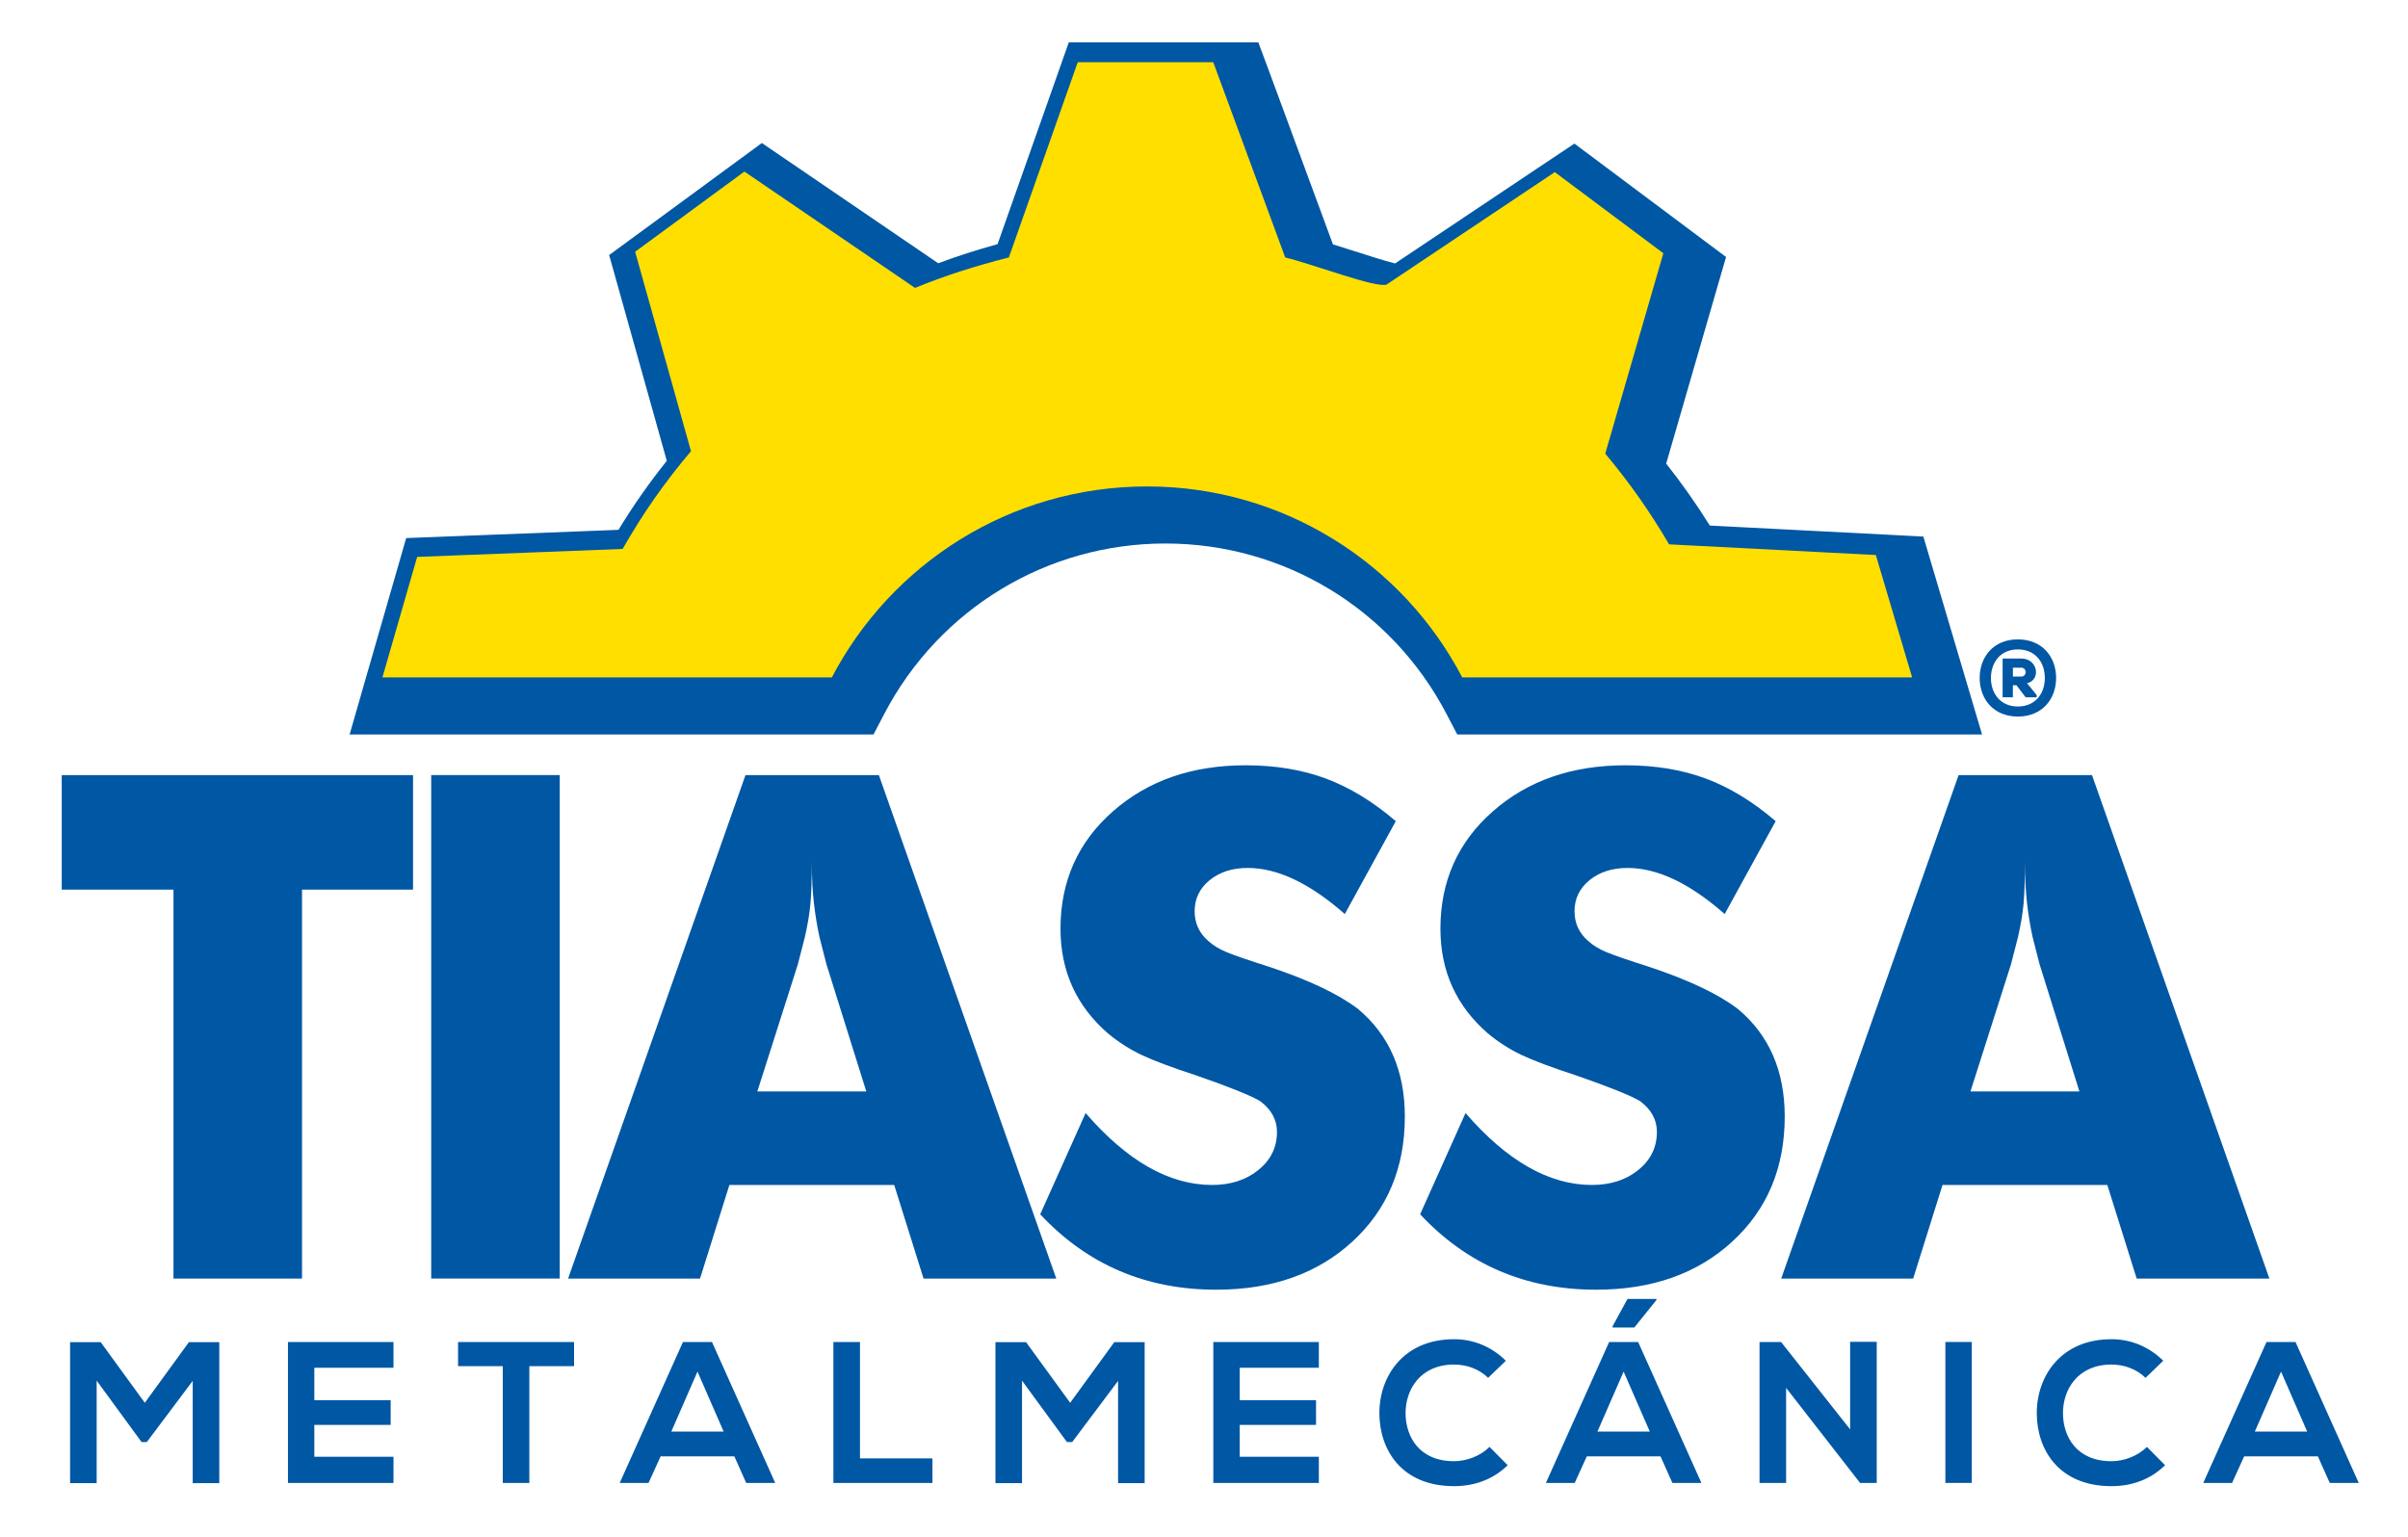
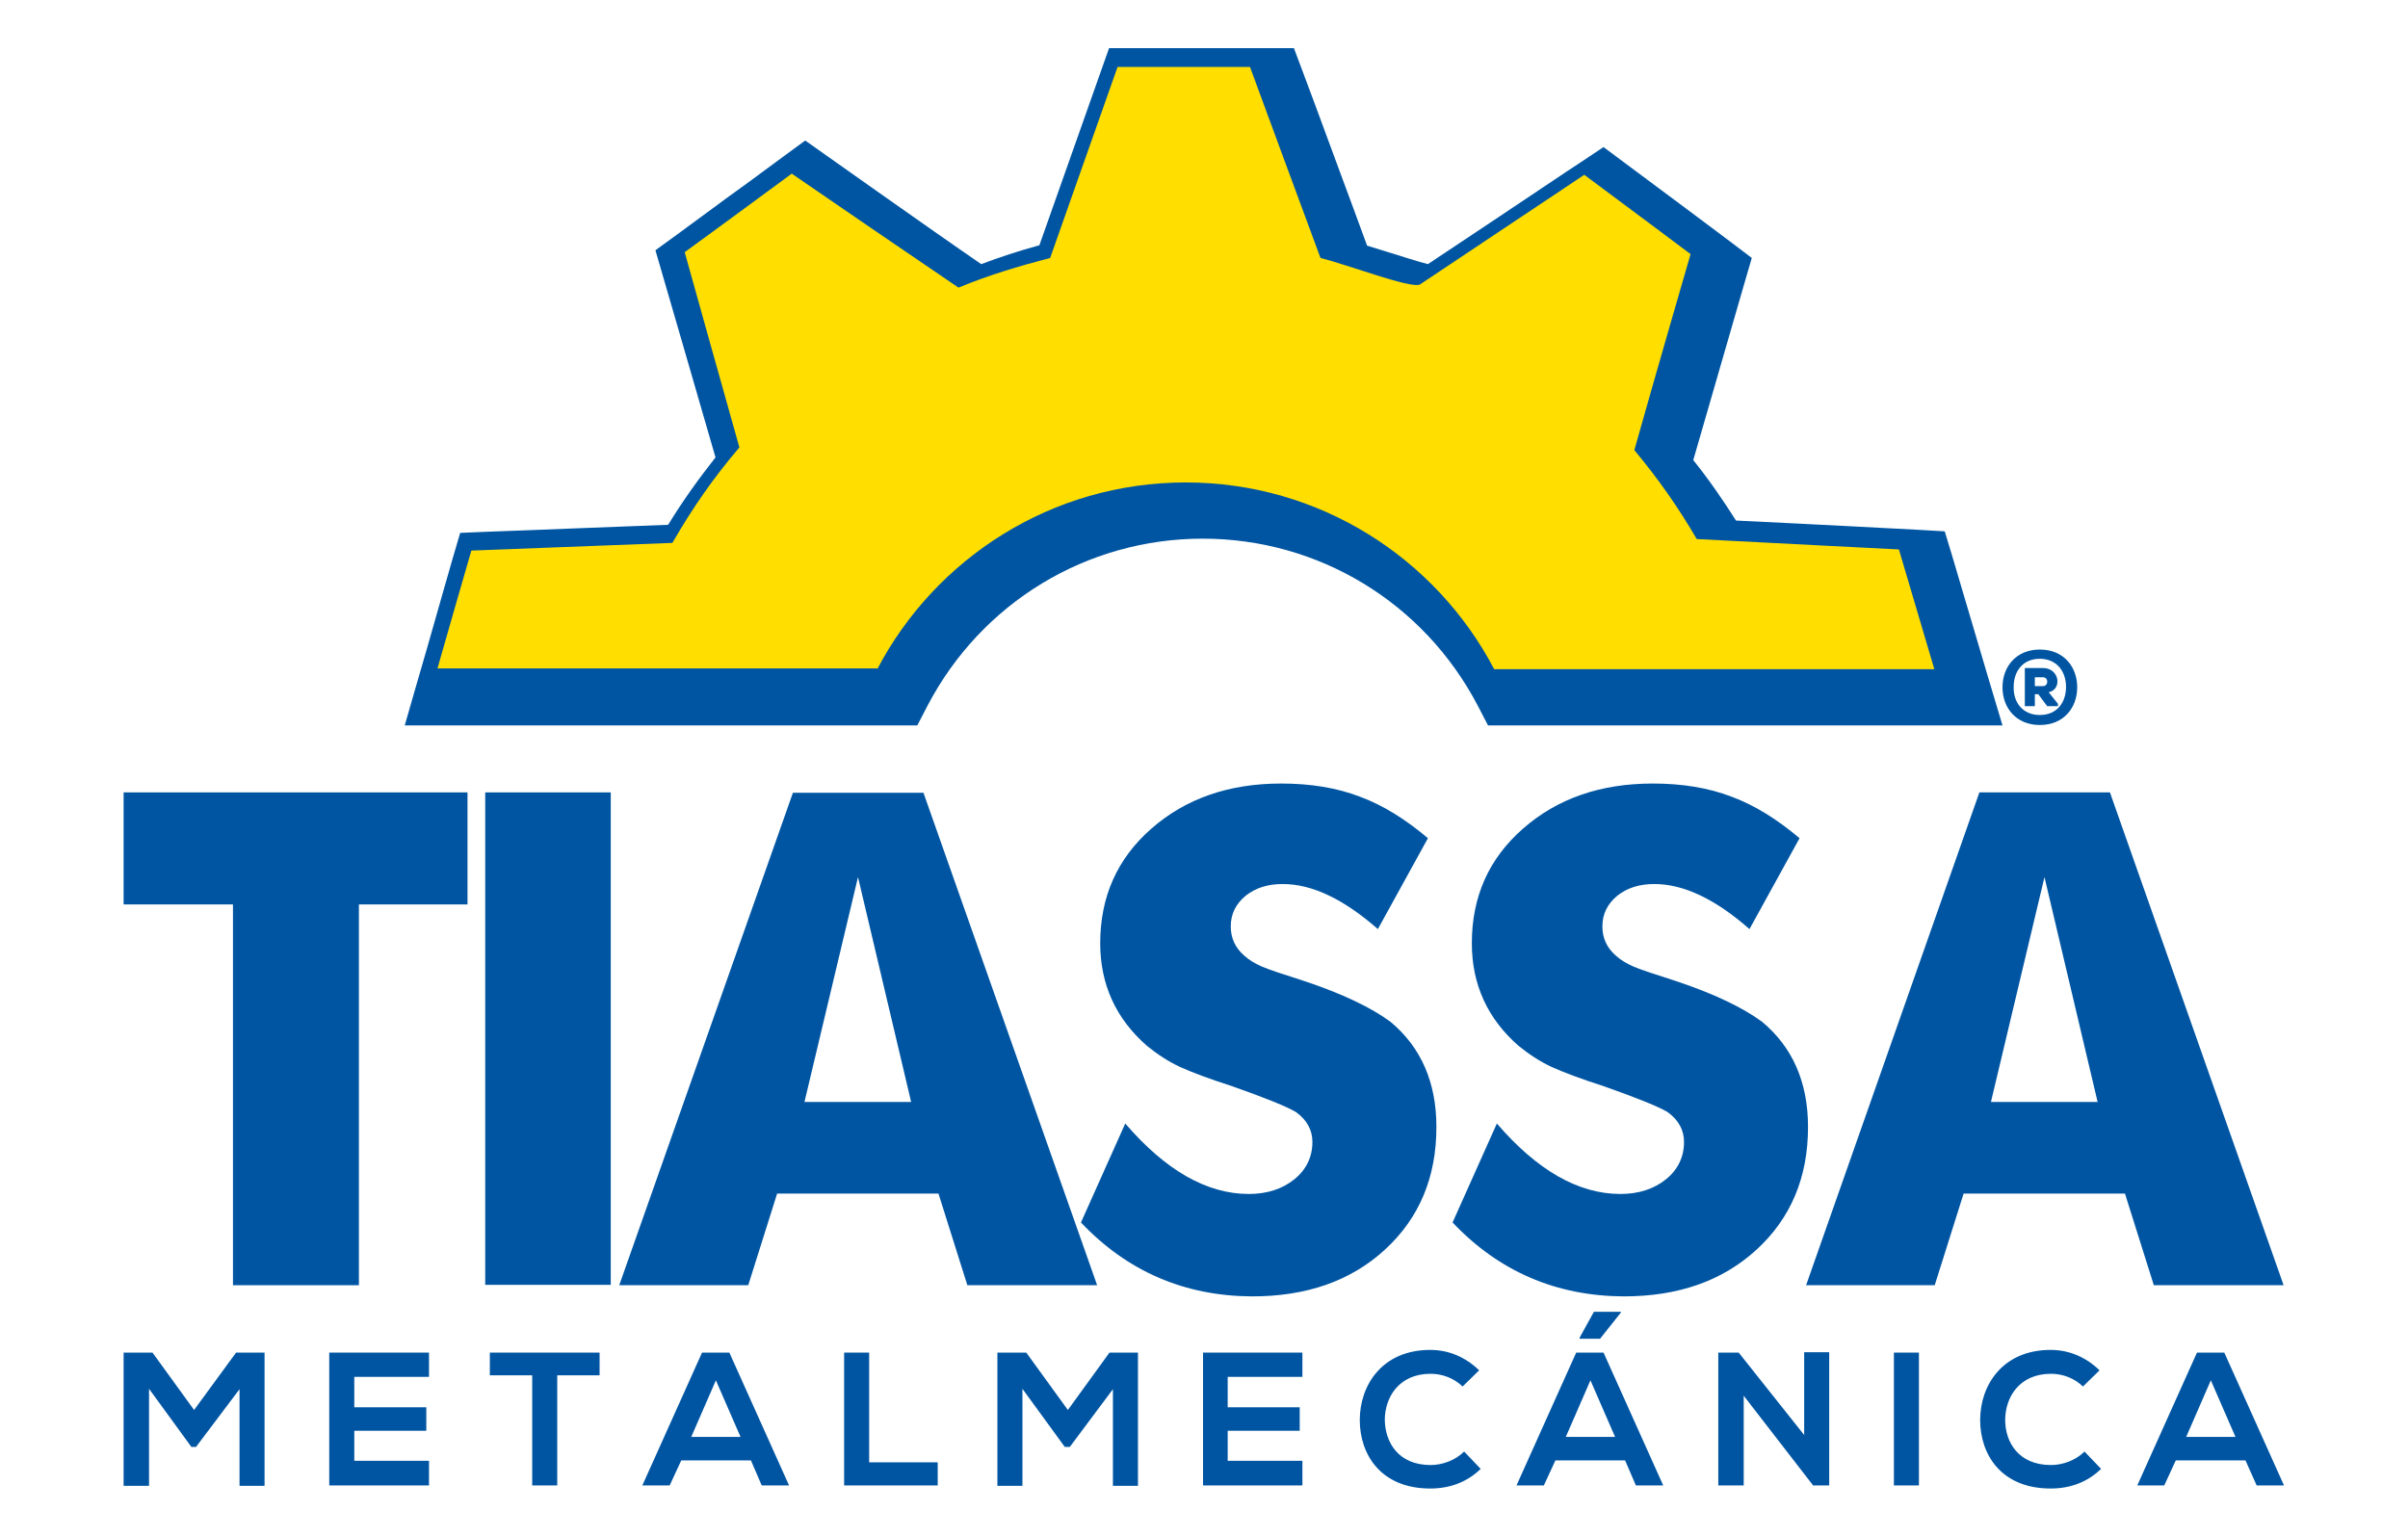
- <svg xmlns="http://www.w3.org/2000/svg" version="1.1" id="Layer_1" x="0px" y="0px" viewBox="0 0 625.26 399.03" enable-background="new 0 0 625.26 399.03" xml:space="preserve">
+ <svg xmlns="http://www.w3.org/2000/svg" version="1.1" id="Layer_1" x="0px" y="0px" viewBox="0 0 625.3 399" style="enable-background:new 0 0 625.3 399;" xml:space="preserve">
+   <style type="text/css">
+ 	.st0{fill:#0055A2;}
+ 	.st1{fill:#FFDE00;}
+ </style>
  <g>
-     <g>
-       <path fill="#0057A4" d="M381.4,185.77l-1.4-2.68c-15.13-28.93-44.79-46.91-77.41-46.91s-62.28,17.97-77.41,46.91l-1.4,2.68H97.42    l11.85-41.16l3.61-0.14c15.46-0.6,32.44-1.26,50.6-1.96c4.64-7.85,9.43-14.69,15.16-21.67l-14.73-52.61l34.01-24.96    c0,0,31.21,21.28,45.03,30.71c6.27-2.46,12.47-4.46,19.91-6.44c6.53-18.53,17.01-48.2,17.01-48.2l1.18-3.34h42.2    c0,0,14.12,38.28,19.01,51.55c2.33,0.67,5.06,1.54,7.9,2.45c4.01,1.28,10.44,3.35,13.07,3.77c13.51-9.04,27-18.05,39.45-26.37    l5.94-3.97l2.83,2.11c8.95,6.68,28.18,21.07,28.18,21.07l2.77,2.07l-15.31,52.83c5.25,6.47,9.67,12.75,13.97,19.85    c19.62,1,51.02,2.63,51.02,2.63l3.53,0.18l12.32,41.59H381.4z" />
-       <path fill="#0057A4" d="M319.77,21c5.72,15.5,11.99,32.52,18.69,50.71c6.73,1.63,21.31,7.14,25.51,7.14    c0.36,0,0.64-0.04,0.84-0.13c15-10.04,30.02-20.07,43.65-29.18c8.94,6.68,28.18,21.07,28.18,21.07s-9.67,33.39-15.08,52.04    c6.44,7.72,11.55,14.99,16.58,23.56c19.28,0.98,53.68,2.77,53.68,2.77s6.05,20.44,9.42,31.78H384.43    c-15.41-29.47-46.28-49.59-81.84-49.59c-35.57,0-66.43,20.12-81.84,49.59H104.06c2.92-10.15,6.17-21.41,9.02-31.3    c16.23-0.64,34.14-1.33,53.35-2.07c5.38-9.39,10.83-17.19,17.75-25.38c-5.21-18.58-10.07-35.97-14.5-51.8    c9.03-6.63,19.36-14.21,28.37-20.82c13.51,9.21,28.4,19.36,44.31,30.21c8.25-3.37,15.73-5.7,24.36-7.91    C273.12,53.49,284.59,21,284.59,21S308.57,21,319.77,21 M326.74,11h-6.97h-35.18h-7.07l-2.35,6.67c0,0-9.58,27.15-16.14,45.73    c-5.58,1.55-10.52,3.14-15.41,4.97c-11.91-8.13-23.22-15.83-33.77-23.03l-6.18-4.21l-5.85-3.99l-5.7,4.19    c-4.6,3.38-9.55,7.01-14.49,10.64l-13.88,10.18l-5.58,4.09l1.87,6.66l5.58,19.93c2.41,8.61,4.92,17.57,7.52,26.85    c-4.62,5.78-8.66,11.55-12.55,17.92c-17.15,0.66-33.21,1.29-47.9,1.86l-7.22,0.28l-2,6.95c-1.5,5.21-3.11,10.8-4.73,16.41    c-1.45,5.04-2.91,10.09-4.29,14.89l-3.67,12.76h13.28h116.69h6.06l2.81-5.37c14.27-27.28,42.23-44.23,72.98-44.23    s58.71,16.95,72.98,44.23l2.81,5.37h6.06h116.82h13.39l-3.81-12.84c-3.36-11.34-9.42-31.78-9.42-31.78l-2.01-6.78l-7.06-0.37    c0,0-28.73-1.49-48.39-2.49c-3.53-5.65-7.18-10.84-11.33-16.09l13.62-47.02l1.93-6.64l-5.54-4.14c0,0-19.24-14.4-28.18-21.08    l-5.66-4.23l-5.88,3.93l-3.54,2.36c-11.76,7.86-24.43,16.32-37.15,24.84c-2.86-0.73-7.48-2.21-10.53-3.19    c-1.94-0.62-3.83-1.23-5.6-1.77c-4.85-13.15-9.46-25.67-13.79-37.4l-3.15-8.53L326.74,11L326.74,11z" />
-     </g>
-     <path fill="#FFDF00" d="M216,175.92c15.41-29.47,46.28-49.59,81.84-49.59s66.43,20.12,81.84,49.59H496.5   c-3.36-11.34-9.42-31.78-9.42-31.78s-34.4-1.78-53.68-2.77c-5.04-8.57-10.14-15.84-16.58-23.56c5.4-18.66,15.08-52.04,15.08-52.04   s-19.23-14.39-28.18-21.07c-13.63,9.11-28.64,19.14-43.65,29.18c-2.5,1.09-19.05-5.24-26.35-7.02   c-6.7-18.19-12.98-35.21-18.69-50.71c-11.2,0-35.18,0-35.18,0s-11.47,32.49-17.89,50.71c-8.63,2.21-16.11,4.54-24.36,7.91   c-15.91-10.85-30.79-21-44.31-30.21c-9.01,6.61-19.34,14.19-28.37,20.82c4.43,15.83,9.3,33.22,14.5,51.8   c-6.92,8.19-12.37,15.98-17.75,25.38c-19.2,0.74-37.11,1.43-53.35,2.07c-2.84,9.89-6.1,21.15-9.02,31.3H216z" />
-     <g>
-       <g>
-         <path fill="#0057A4" d="M16.03,231.04v-29.74h91.22v29.74H78.42v101.01H45.05V231.04H16.03z" />
-         <path fill="#0057A4" d="M111.97,332.05V201.29h33.37v130.75H111.97z" />
-         <path fill="#0057A4" d="M147.51,332.05l46.06-130.75h34.64l46.06,130.75h-34.46l-7.62-24.3h-42.8l-7.62,24.3H147.51z      M207.17,250.44l-10.52,33.01h28.29l-10.34-33.01l-1.81-7.07c-0.61-2.78-1.09-5.71-1.45-8.8c-0.36-3.08-0.54-6.68-0.54-10.79     c0,4.6-0.12,8.22-0.36,10.88c-0.24,2.66-0.73,5.56-1.45,8.7L207.17,250.44z" />
-         <path fill="#0057A4" d="M270.1,315.36l11.79-26.3c10.76,12.45,21.7,18.68,32.82,18.68c4.83,0,8.86-1.3,12.06-3.9     c3.2-2.6,4.81-5.89,4.81-9.88c0-3.14-1.45-5.8-4.35-7.98c-2.42-1.45-7.98-3.69-16.68-6.71c-6.29-2.05-10.97-3.81-14.05-5.26     c-3.08-1.45-6.02-3.32-8.8-5.62c-8.22-7.13-12.33-16.2-12.33-27.2c0-12.33,4.53-22.49,13.6-30.47     c9.07-7.98,20.55-11.97,34.46-11.97c7.74,0,14.69,1.15,20.86,3.45c6.17,2.3,12.21,5.98,18.14,11.06l-13.24,24.12     c-9.07-7.98-17.47-11.97-25.21-11.97c-3.99,0-7.29,1.06-9.88,3.17c-2.6,2.12-3.9,4.81-3.9,8.07c0,3.15,1.21,5.74,3.63,7.8     c1.21,1.09,2.75,2.03,4.62,2.81c1.87,0.79,5.65,2.09,11.33,3.9c10.16,3.39,17.77,7.01,22.85,10.88     c8.1,6.77,12.15,16.08,12.15,27.93c0,13.3-4.53,24.12-13.6,32.46c-9.07,8.34-20.86,12.51-35.36,12.51     C297.54,334.95,282.31,328.42,270.1,315.36z" />
-         <path fill="#0057A4" d="M368.75,315.36l11.79-26.3c10.76,12.45,21.7,18.68,32.82,18.68c4.83,0,8.86-1.3,12.06-3.9     c3.2-2.6,4.81-5.89,4.81-9.88c0-3.14-1.45-5.8-4.35-7.98c-2.42-1.45-7.98-3.69-16.68-6.71c-6.29-2.05-10.97-3.81-14.05-5.26     c-3.08-1.45-6.02-3.32-8.8-5.62c-8.22-7.13-12.33-16.2-12.33-27.2c0-12.33,4.53-22.49,13.6-30.47     c9.07-7.98,20.55-11.97,34.46-11.97c7.74,0,14.69,1.15,20.86,3.45c6.17,2.3,12.21,5.98,18.13,11.06l-13.24,24.12     c-9.07-7.98-17.47-11.97-25.21-11.97c-3.99,0-7.28,1.06-9.88,3.17c-2.6,2.12-3.9,4.81-3.9,8.07c0,3.15,1.21,5.74,3.63,7.8     c1.21,1.09,2.75,2.03,4.62,2.81c1.87,0.79,5.65,2.09,11.33,3.9c10.16,3.39,17.77,7.01,22.85,10.88     c8.1,6.77,12.15,16.08,12.15,27.93c0,13.3-4.53,24.12-13.6,32.46c-9.07,8.34-20.86,12.51-35.36,12.51     C396.19,334.95,380.96,328.42,368.75,315.36z" />
-         <path fill="#0057A4" d="M462.51,332.05l46.06-130.75h34.64l46.06,130.75h-34.46l-7.62-24.3h-42.8l-7.62,24.3H462.51z      M522.17,250.44l-10.52,33.01h28.29l-10.34-33.01l-1.81-7.07c-0.61-2.78-1.09-5.71-1.45-8.8c-0.36-3.08-0.54-6.68-0.54-10.79     c0,4.6-0.12,8.22-0.36,10.88c-0.24,2.66-0.73,5.56-1.45,8.7L522.17,250.44z" />
-       </g>
-       <g>
-         <path fill="#0057A4" d="M50.04,358.62l-11.92,15.89h-1.36L25.1,358.56v26.61h-6.9v-36.6h7.95l11.45,15.74l11.45-15.74h7.89v36.6     h-6.9V358.62z" />
-         <path fill="#0057A4" d="M102.17,385.12h-27.4c0-12.18,0-24.42,0-36.6h27.4v6.69H81.62v8.42h19.82v6.43H81.62v8.26h20.55V385.12z" />
-         <path fill="#0057A4" d="M130.55,354.8h-11.61v-6.27c10.56,0,19.5,0,30.12,0v6.27h-11.61v30.32h-6.9V354.8z" />
-         <path fill="#0057A4" d="M190.68,378.22h-19.14l-3.14,6.9h-7.48l16.42-36.6h7.53l16.42,36.6h-7.53L190.68,378.22z M181.11,356.21     l-6.8,15.58h13.59L181.11,356.21z" />
-         <path fill="#0057A4" d="M223.3,348.53v30.22h18.82v6.38H216.4v-36.6H223.3z" />
-         <path fill="#0057A4" d="M290.32,358.62l-11.92,15.89h-1.36l-11.66-15.95v26.61h-6.9v-36.6h7.95l11.45,15.74l11.45-15.74h7.89     v36.6h-6.9V358.62z" />
-         <path fill="#0057A4" d="M342.45,385.12h-27.4c0-12.18,0-24.42,0-36.6h27.4v6.69H321.9v8.42h19.82v6.43H321.9v8.26h20.55V385.12z" />
-         <path fill="#0057A4" d="M391.48,380.52c-3.76,3.71-8.63,5.44-13.91,5.44c-13.59,0-19.35-9.36-19.4-18.87     c-0.05-9.57,6.17-19.29,19.4-19.29c4.97,0,9.67,1.88,13.44,5.59l-4.6,4.44c-2.4-2.35-5.65-3.45-8.84-3.45     c-8.84,0-12.65,6.59-12.6,12.71c0.05,6.06,3.56,12.39,12.6,12.39c3.19,0,6.8-1.31,9.2-3.71L391.48,380.52z" />
-         <path fill="#0057A4" d="M431.17,378.22h-19.14l-3.14,6.9h-7.48l16.42-36.6h7.53l16.42,36.6h-7.53L431.17,378.22z M428.39,371.79     l-6.8-15.58l-6.8,15.58H428.39z M430.12,337.34h-7.53l-3.87,7.11v0.31h5.65l5.75-7.16V337.34z" />
-         <path fill="#0057A4" d="M480.41,348.47h6.9v36.65h-4.29v0.05l-19.24-24.73v24.68h-6.9v-36.6h5.59l17.93,22.69V348.47z" />
-         <path fill="#0057A4" d="M505.14,385.12v-36.6h6.85v36.6H505.14z" />
-         <path fill="#0057A4" d="M562.18,380.52c-3.76,3.71-8.63,5.44-13.91,5.44c-13.59,0-19.35-9.36-19.4-18.87     c-0.05-9.57,6.17-19.29,19.4-19.29c4.97,0,9.67,1.88,13.44,5.59l-4.6,4.44c-2.41-2.35-5.65-3.45-8.84-3.45     c-8.84,0-12.65,6.59-12.6,12.71c0.05,6.06,3.56,12.39,12.6,12.39c3.19,0,6.8-1.31,9.2-3.71L562.18,380.52z" />
-         <path fill="#0057A4" d="M601.86,378.22h-19.14l-3.14,6.9h-7.48l16.42-36.6h7.53l16.42,36.6h-7.53L601.86,378.22z M592.29,356.21     l-6.8,15.58h13.59L592.29,356.21z" />
-       </g>
-     </g>
-     <g>
-       <path fill="#0057A4" d="M533.89,176.07c0,5.43-3.57,10.02-9.94,10.02c-6.34,0-9.91-4.58-9.91-10.02c0-5.44,3.57-10.02,9.91-10.02    C530.32,166.05,533.89,170.63,533.89,176.07z M523.96,183.48c4.47,0,7-3.27,7-7.41c0-4.15-2.53-7.41-7-7.41    c-4.45,0-6.97,3.27-7,7.41C516.98,180.21,519.51,183.48,523.96,183.48z M526.34,177.44c3.65-0.82,2.91-6.42-1.54-6.42    c-1.59,0-3.21,0-4.8,0v10.07h2.66v-3.13h0.93l2.39,3.13h2.86v-0.58L526.34,177.44z M524.81,173.4c1.56,0,1.56,2.31,0,2.31h-2.14    v-2.31H524.81z" />
-     </g>
+     <path class="st0" d="M516.2,175.7c-3.3-11.1-9.2-31.1-9.2-31.1l-2-6.6l-6.9-0.4c0,0-28.1-1.5-47.3-2.4c-3.5-5.5-7-10.6-11.1-15.7   l13.3-46l1.9-6.5l-5.4-4.1c0,0-18.8-14.1-27.6-20.6l-5.5-4.1l-5.7,3.8l-3.5,2.3c-11.5,7.7-23.9,16-36.4,24.3   c-2.8-0.7-7.3-2.2-10.3-3.1c-1.9-0.6-3.8-1.2-5.5-1.7c-4.7-12.9-9.3-25.1-13.5-36.6l-3.1-8.3l-2.4-6.4h-6.8h-34.4H288l-2.3,6.5   c0,0-9.4,26.6-15.8,44.7c-5.5,1.5-10.3,3.1-15.1,4.9c-11.7-8-45.7-32.1-45.7-32.1l-5.6,4.1c-4.5,3.3-9.3,6.9-14.2,10.4l-13.6,10   l-5.5,4c0,0,13,44.7,15.6,53.8c-4.5,5.7-8.5,11.3-12.3,17.5c-16.8,0.6-32.5,1.3-46.9,1.8l-7.1,0.3l-2,6.8c-1.5,5.1-3,10.6-4.6,16.1   c-1.4,4.9-2.8,9.9-4.2,14.6l-3.6,12.5h13h114.2h5.9l2.7-5.2c14-26.7,41.3-43.3,71.4-43.3c30.1,0,57.4,16.6,71.4,43.3l2.7,5.2h5.9   h114.3H520L516.2,175.7z" />
+     <polygon class="st0" points="32.1,234.9 32.1,205.8 121.4,205.8 121.4,234.9 93.2,234.9 93.2,333.8 60.5,333.8 60.5,234.9  " />
+     <rect x="126" y="205.8" class="st0" width="32.6" height="127.9" />
+     <path class="st0" d="M280.7,317.5l11.5-25.7c10.5,12.2,21.2,18.3,32.1,18.3c4.7,0,8.7-1.3,11.8-3.8c3.1-2.5,4.7-5.8,4.7-9.7   c0-3.1-1.4-5.7-4.3-7.8c-2.4-1.4-7.8-3.6-16.3-6.6c-6.2-2-10.7-3.7-13.8-5.1c-3-1.4-5.9-3.3-8.6-5.5c-8-7-12.1-15.9-12.1-26.6   c0-12.1,4.4-22,13.3-29.8c8.9-7.8,20.1-11.7,33.7-11.7c7.6,0,14.4,1.1,20.4,3.4c6,2.2,11.9,5.9,17.7,10.8l-13,23.6   c-8.9-7.8-17.1-11.7-24.7-11.7c-3.9,0-7.1,1-9.7,3.1c-2.5,2.1-3.8,4.7-3.8,7.9c0,3.1,1.2,5.6,3.5,7.6c1.2,1.1,2.7,2,4.5,2.8   c1.8,0.8,5.5,2,11.1,3.8c9.9,3.3,17.4,6.9,22.4,10.6c7.9,6.6,11.9,15.7,11.9,27.3c0,13-4.4,23.6-13.3,31.8   c-8.9,8.2-20.4,12.2-34.6,12.2C307.6,336.6,292.7,330.2,280.7,317.5" />
+     <path class="st0" d="M377.2,317.5l11.5-25.7c10.5,12.2,21.2,18.3,32.1,18.3c4.7,0,8.7-1.3,11.8-3.8c3.1-2.5,4.7-5.8,4.7-9.7   c0-3.1-1.4-5.7-4.3-7.8c-2.4-1.4-7.8-3.6-16.3-6.6c-6.2-2-10.7-3.7-13.8-5.1c-3-1.4-5.9-3.3-8.6-5.5c-8-7-12.1-15.9-12.1-26.6   c0-12.1,4.4-22,13.3-29.8c8.9-7.8,20.1-11.7,33.7-11.7c7.6,0,14.4,1.1,20.4,3.4c6,2.2,11.9,5.9,17.7,10.8l-13,23.6   c-8.9-7.8-17.1-11.7-24.7-11.7c-3.9,0-7.1,1-9.7,3.1c-2.5,2.1-3.8,4.7-3.8,7.9c0,3.1,1.2,5.6,3.5,7.6c1.2,1.1,2.7,2,4.5,2.8   c1.8,0.8,5.5,2,11.1,3.8c9.9,3.3,17.4,6.9,22.4,10.6c7.9,6.6,11.9,15.7,11.9,27.3c0,13-4.4,23.6-13.3,31.8   c-8.9,8.2-20.4,12.2-34.6,12.2C404.1,336.6,389.2,330.2,377.2,317.5" />
+     <path class="st0" d="M469,333.8L514,205.8h33.9L593,333.8h-33.7l-7.5-23.8h-41.9l-7.5,23.8H469z M517,286.2h27.7l-13.8-58.4   L517,286.2z" />
+     <path class="st0" d="M160.8,333.8l45.1-127.9h33.9l45.1,127.9h-33.7l-7.5-23.8h-41.9l-7.5,23.8H160.8z M208.9,286.2h27.7   l-13.8-58.4L208.9,286.2z" />
+     <polygon class="st0" points="62.2,360.8 50.9,375.8 49.7,375.8 38.7,360.7 38.7,385.9 32.1,385.9 32.1,351.3 39.6,351.3    50.4,366.2 61.3,351.3 68.7,351.3 68.7,385.9 62.2,385.9  " />
+     <polygon class="st0" points="111.4,385.8 85.5,385.8 85.5,351.3 111.4,351.3 111.4,357.6 92,357.6 92,365.5 110.7,365.5    110.7,371.6 92,371.6 92,379.4 111.4,379.4  " />
+     <polygon class="st0" points="138.2,357.2 127.2,357.2 127.2,351.3 155.7,351.3 155.7,357.2 144.7,357.2 144.7,385.8 138.2,385.8     " />
+     <path class="st0" d="M195,379.3h-18.1l-3,6.5h-7.1l15.5-34.5h7.1l15.5,34.5h-7.1L195,379.3z M185.9,358.5l-6.4,14.7h12.8   L185.9,358.5z" />
+     <polygon class="st0" points="225.7,351.3 225.7,379.8 243.5,379.8 243.5,385.8 219.2,385.8 219.2,351.3  " />
+     <polygon class="st0" points="289,360.8 277.8,375.8 276.5,375.8 265.5,360.7 265.5,385.9 259,385.9 259,351.3 266.5,351.3    277.3,366.2 288.1,351.3 295.5,351.3 295.5,385.9 289,385.9  " />
+     <polygon class="st0" points="338.2,385.8 312.4,385.8 312.4,351.3 338.2,351.3 338.2,357.6 318.8,357.6 318.8,365.5 337.5,365.5    337.5,371.6 318.8,371.6 318.8,379.4 338.2,379.4  " />
+     <path class="st0" d="M384.5,381.5c-3.6,3.5-8.1,5.1-13.1,5.1c-12.8,0-18.3-8.8-18.3-17.8c0-9,5.8-18.2,18.3-18.2   c4.7,0,9.1,1.8,12.7,5.3l-4.3,4.2c-2.3-2.2-5.3-3.3-8.3-3.3c-8.3,0-11.9,6.2-11.9,12c0.1,5.7,3.4,11.7,11.9,11.7   c3,0,6.4-1.2,8.7-3.5L384.5,381.5z" />
+     <path class="st0" d="M422,379.3h-18.1l-3,6.5h-7.1l15.5-34.5h7.1l15.5,34.5h-7.1L422,379.3z M419.4,373.2l-6.4-14.7l-6.4,14.7   H419.4z M421,340.7h-7.1l-3.7,6.7v0.3h5.3l5.4-6.8V340.7z" />
+     <polygon class="st0" points="468.5,351.2 475,351.2 475,385.8 470.9,385.8 470.9,385.9 452.8,362.5 452.8,385.8 446.2,385.8    446.2,351.3 451.5,351.3 468.5,372.7  " />
+     <rect x="491.8" y="351.3" class="st0" width="6.5" height="34.5" />
+     <path class="st0" d="M545.6,381.5c-3.6,3.5-8.1,5.1-13.1,5.1c-12.8,0-18.3-8.8-18.3-17.8c0-9,5.8-18.2,18.3-18.2   c4.7,0,9.1,1.8,12.7,5.3l-4.3,4.2c-2.3-2.2-5.3-3.3-8.3-3.3c-8.3,0-11.9,6.2-11.9,12c0,5.7,3.4,11.7,11.9,11.7c3,0,6.4-1.2,8.7-3.5   L545.6,381.5z" />
+     <path class="st0" d="M583.1,379.3H565l-3,6.5H555l15.5-34.5h7.1l15.5,34.5H586L583.1,379.3z M574.1,358.5l-6.4,14.7h12.8   L574.1,358.5z" />
+     <path class="st0" d="M539.4,178.5c0,5.3-3.5,9.8-9.7,9.8c-6.2,0-9.7-4.5-9.7-9.8c0-5.3,3.5-9.8,9.7-9.8   C535.9,168.7,539.4,173.2,539.4,178.5 M529.7,185.7c4.4,0,6.8-3.2,6.8-7.3c0-4.1-2.5-7.3-6.8-7.3c-4.4,0-6.8,3.2-6.8,7.3   C522.8,182.5,525.3,185.7,529.7,185.7 M532,179.8c3.6-0.8,2.8-6.3-1.5-6.3h-4.7v9.9h2.6v-3.1h0.9l2.3,3.1h2.8v-0.6L532,179.8z    M530.5,175.9c1.5,0,1.5,2.3,0,2.3h-2.1v-2.3H530.5z" />
+     <path class="st1" d="M227.8,173.8c15.1-28.8,45.3-48.5,80.1-48.5c34.8,0,65,19.7,80.1,48.5h114.3c-3.3-11.1-9.2-31.1-9.2-31.1   s-33.7-1.7-52.5-2.7c-4.9-8.4-9.9-15.5-16.2-23.1C429.5,98.7,439,66,439,66s-18.8-14.1-27.6-20.6c-13.3,8.9-28,18.7-42.7,28.5   c-2.4,1.1-18.6-5.1-25.8-6.9c-6.6-17.8-12.7-34.4-18.3-49.6h-34.4c0,0-11.2,31.8-17.5,49.6c-8.4,2.2-15.8,4.4-23.8,7.7   c-15.6-10.6-30.1-20.5-43.3-29.6c-8.8,6.5-18.9,13.9-27.8,20.4c4.3,15.5,9.1,32.5,14.2,50.7c-6.8,8-12.1,15.6-17.4,24.8   c-18.8,0.7-36.3,1.4-52.2,2c-2.8,9.7-6,20.7-8.8,30.6H227.8z" />
  </g>
</svg>
